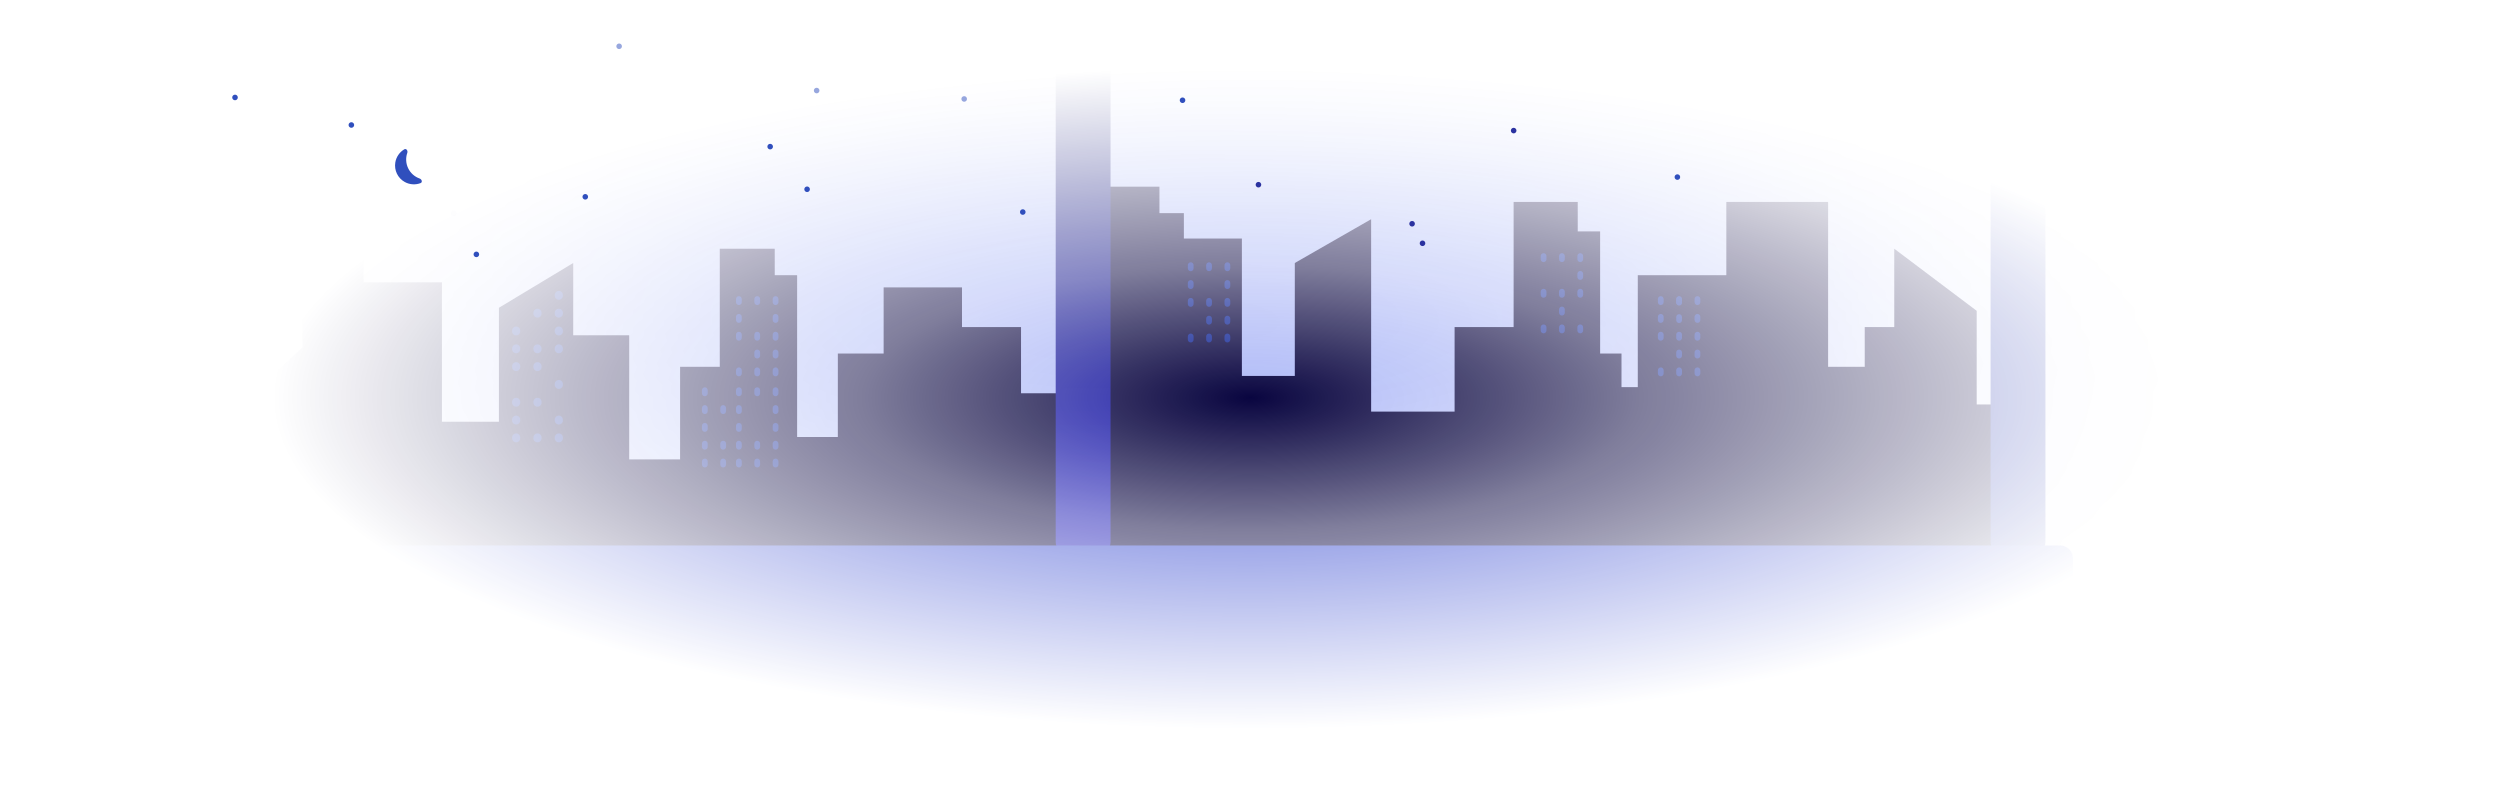
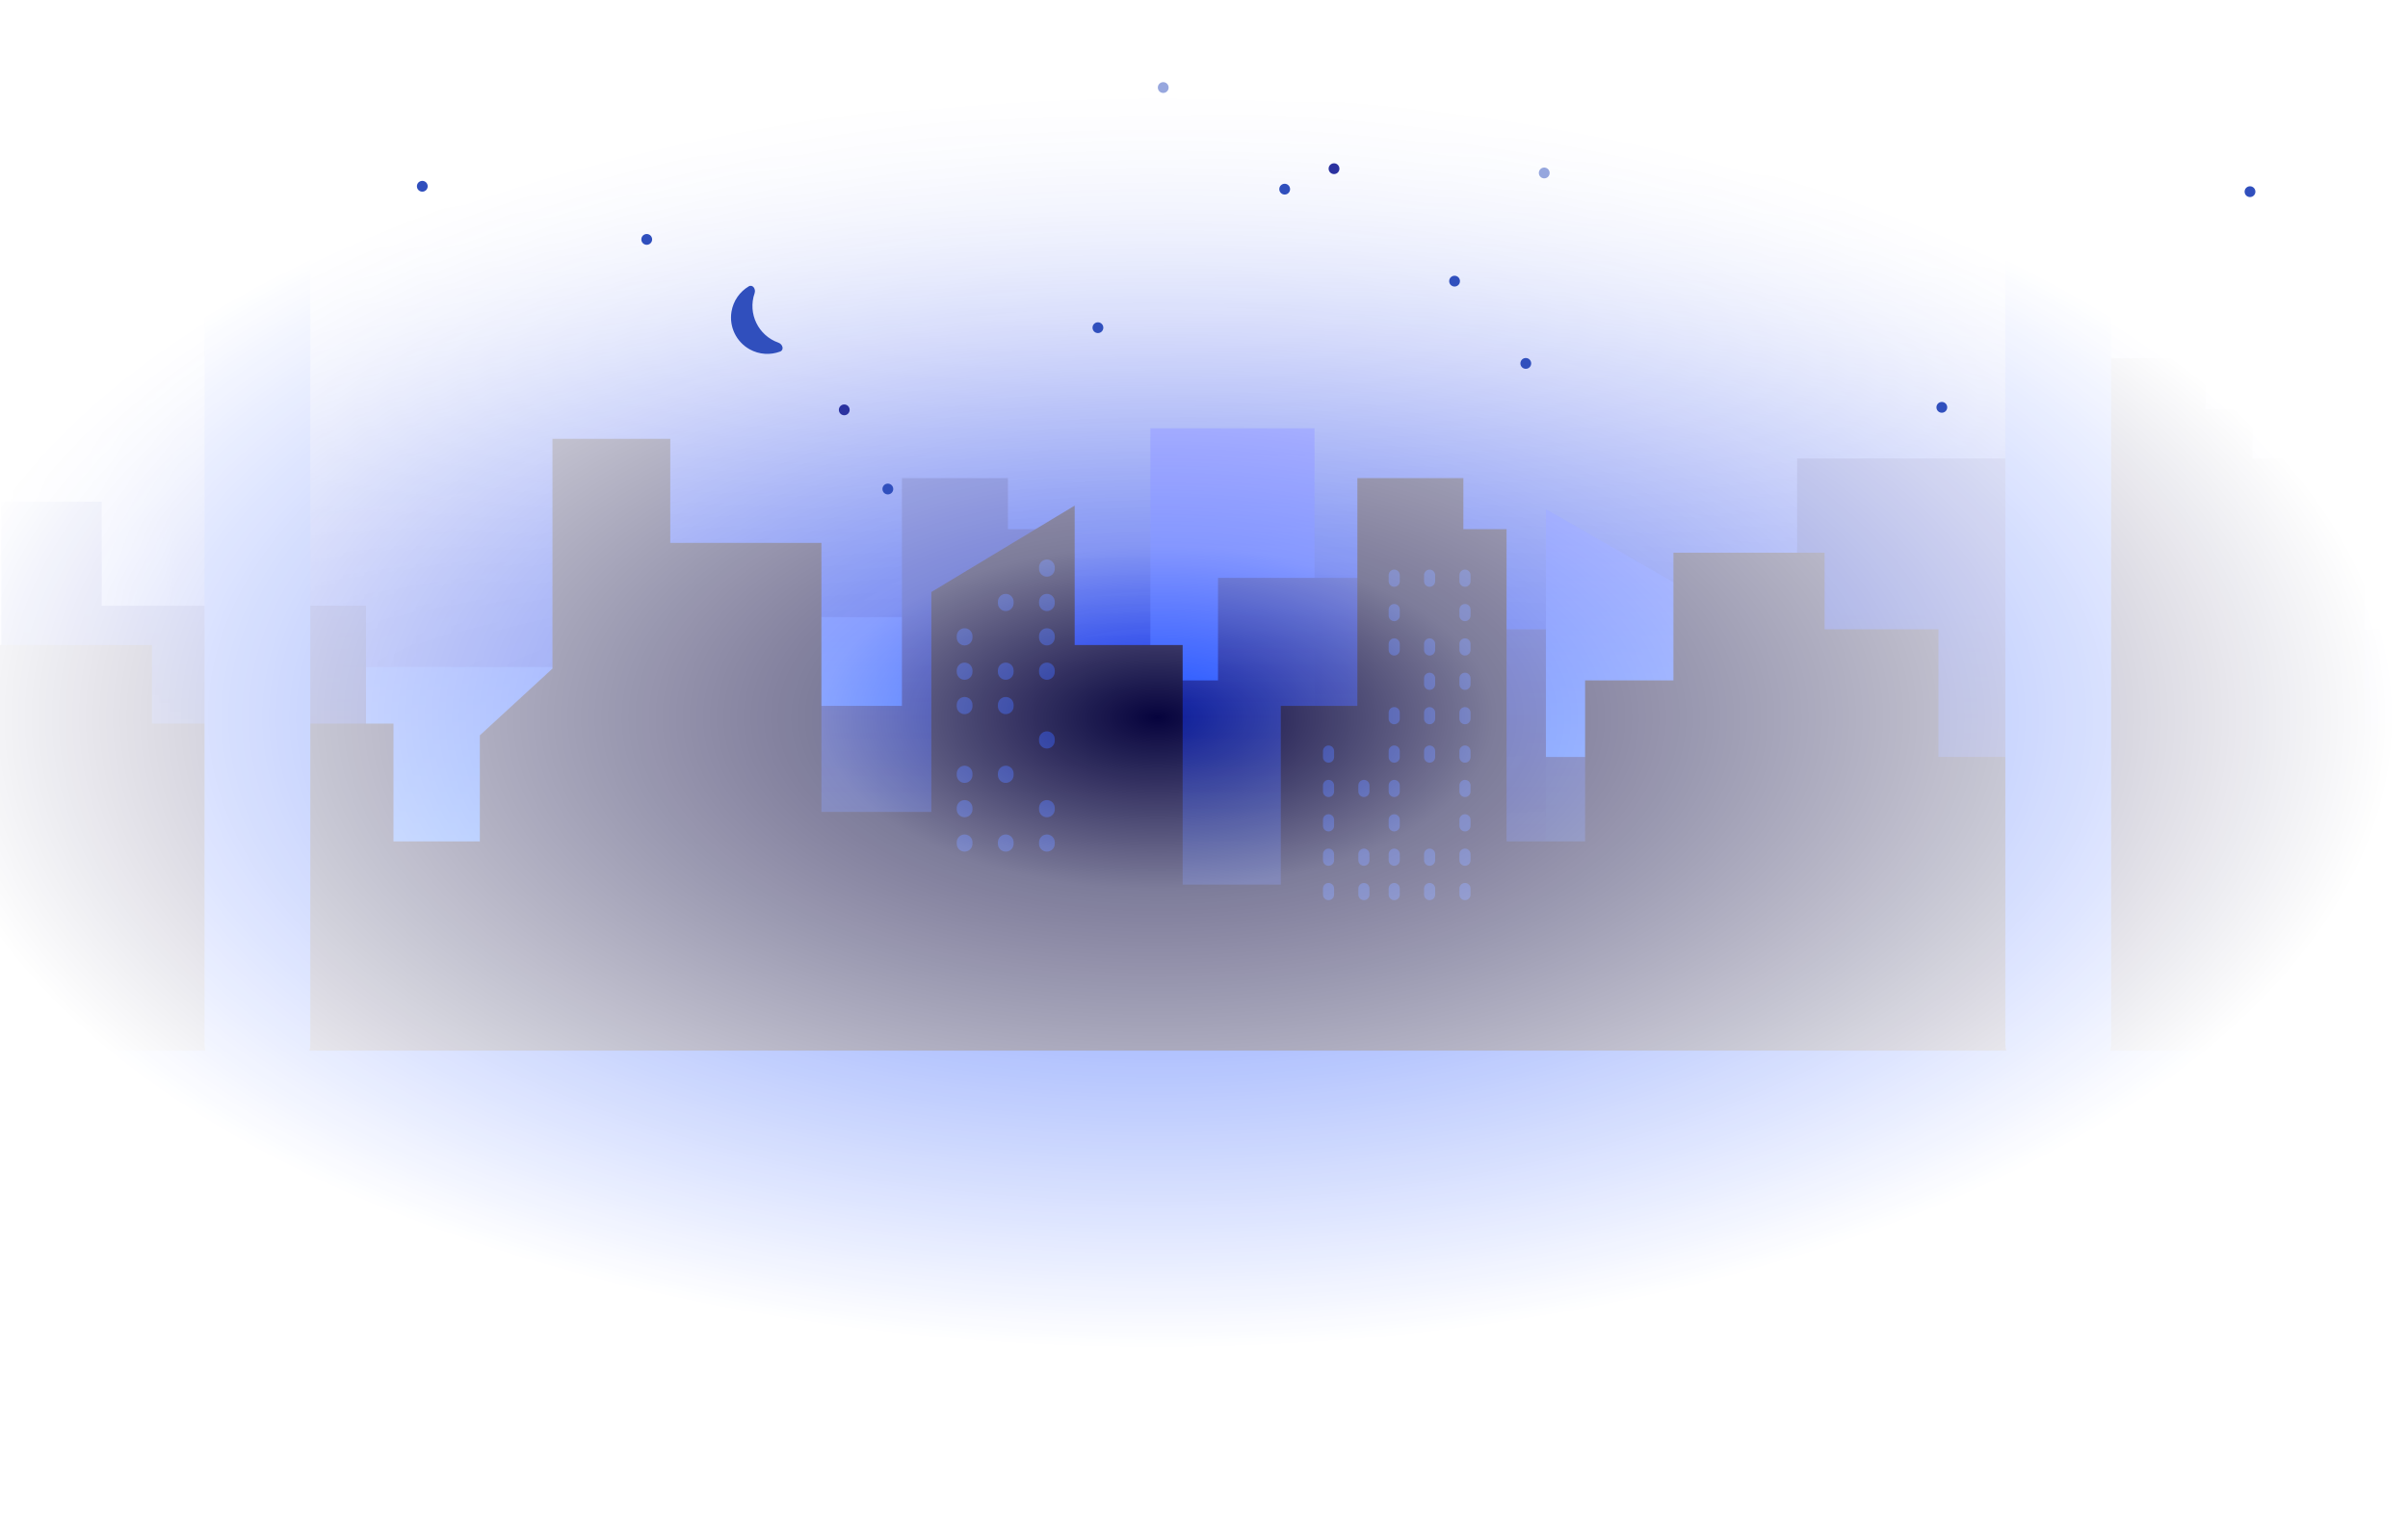
- <svg xmlns="http://www.w3.org/2000/svg" width="1920" height="611" viewBox="0 0 1920 611" fill="none">
-   <mask id="mask0" style="mask-type:alpha" maskUnits="userSpaceOnUse" x="0" y="0" width="1921" height="611">
-     <rect x="0.341" y="0.698" width="1920" height="609.674" fill="url(#paint0_radial)" />
+ <svg xmlns="http://www.w3.org/2000/svg" width="1916" height="1219" viewBox="0 0 1916 1219" fill="none">
+   <mask id="mask0_1257_4308" style="mask-type:alpha" maskUnits="userSpaceOnUse" x="-2" y="0" width="1921" height="1219">
+     <path d="M-1 0H1919V1219H-1V0Z" fill="url(#paint0_radial_1257_4308)" />
  </mask>
-   <g mask="url(#mask0)">
-     <g filter="url(#filter0_f)">
-       <ellipse cx="895.567" cy="241.679" rx="630.51" ry="196.982" fill="#0327E7" fill-opacity="0.4" />
+   <g mask="url(#mask0_1257_4308)">
+     <g filter="url(#filter0_f_1257_4308)">
+       <path d="M2247 547.5C2247 728.926 1682.88 876 987 876C291.121 876 -273 728.926 -273 547.5C-273 366.074 291.121 219 987 219C1682.88 219 2247 366.074 2247 547.5Z" fill="#0327E7" />
    </g>
-     <path d="M59.576 257.464V420.825H1550.93V310.615H1518.1V238.705L1454.79 191.025V251.211H1432.12V281.694H1403.99V155.07H1325.82V211.347H1257.82V297.327H1245.31V271.533H1228.9V177.737H1211.7V155.07H1162.46V251.211H1117.13V316.086H1053.03V288.729V168.358L994.41 201.968V288.729H953.765V183.209H909.212V163.668H890.453V143.345H846.681V228.543L817.761 257.464V302.017H784.151V251.211H738.816V220.727H678.63V271.533H643.457V335.627H612.191V211.347H594.995V191.025H552.787V281.694H522.303V352.823H483.222V257.464H440.232V201.968L383.173 236.36V323.903H339.401V216.819H279.215V175.392H232.317V266.843L203.397 293.419V335.627H169.005V288.729H122.889V257.464H59.576Z" fill="#090540" />
-     <path d="M125.903 -0.475H103.779C98.256 -0.475 93.779 4.002 93.779 9.525V416.294C93.779 421.817 98.256 426.294 103.779 426.294H125.903C131.426 426.294 135.903 421.817 135.903 416.294V9.525C135.903 4.002 131.426 -0.475 125.903 -0.475Z" fill="#2637AF" />
-     <path d="M1560.9 -0.475H1538.78C1533.26 -0.475 1528.78 4.002 1528.78 9.525V416.294C1528.78 421.817 1533.26 426.294 1538.78 426.294H1560.9C1566.43 426.294 1570.9 421.817 1570.9 416.294V9.525C1570.9 4.002 1566.43 -0.475 1560.9 -0.475Z" fill="#2637AF" />
-     <path d="M842.903 -0.475H820.779C815.256 -0.475 810.779 4.002 810.779 9.525V416.294C810.779 421.817 815.256 426.294 820.779 426.294H842.903C848.426 426.294 852.903 421.817 852.903 416.294V9.525C852.903 4.002 848.426 -0.475 842.903 -0.475Z" fill="url(#paint1_linear)" />
-     <path d="M1582.05 418.915H-90.268C-95.791 418.915 -100.268 423.392 -100.268 428.915V580.791C-100.268 586.314 -95.791 590.791 -90.268 590.791H1582.05C1587.58 590.791 1592.05 586.314 1592.05 580.791V428.915C1592.05 423.392 1587.58 418.915 1582.05 418.915Z" fill="#394CD1" />
-     <rect x="565.252" y="227.442" width="4.426" height="6.841" rx="2.213" fill="#0D2294" />
-     <rect x="565.252" y="241.123" width="4.426" height="6.841" rx="2.213" fill="#0D2294" />
-     <rect x="565.252" y="254.805" width="4.426" height="6.841" rx="2.213" fill="#0D2294" />
-     <rect x="565.252" y="282.168" width="4.426" height="6.841" rx="2.213" fill="#0D2294" />
-     <rect x="579.337" y="227.442" width="4.426" height="6.841" rx="2.213" fill="#0D2294" />
-     <rect x="579.337" y="254.805" width="4.426" height="6.841" rx="2.213" fill="#0D2294" />
-     <rect x="579.337" y="268.486" width="4.426" height="6.841" rx="2.213" fill="#0D2294" />
-     <rect x="579.337" y="282.168" width="4.426" height="6.841" rx="2.213" fill="#0D2294" />
-     <rect x="593.42" y="227.442" width="4.426" height="6.841" rx="2.213" fill="#0D2294" />
-     <rect x="593.42" y="241.123" width="4.426" height="6.841" rx="2.213" fill="#0D2294" />
-     <rect x="593.42" y="254.805" width="4.426" height="6.841" rx="2.213" fill="#0D2294" />
-     <rect x="593.42" y="268.486" width="4.426" height="6.841" rx="2.213" fill="#0D2294" />
-     <rect x="593.42" y="282.168" width="4.426" height="6.841" rx="2.213" fill="#0D2294" />
-     <rect x="1183.25" y="194.442" width="4.426" height="6.841" rx="2.213" fill="#0D2294" />
-     <rect x="1183.25" y="221.805" width="4.426" height="6.841" rx="2.213" fill="#0D2294" />
-     <rect x="1183.25" y="249.168" width="4.426" height="6.841" rx="2.213" fill="#0D2294" />
-     <rect x="1197.34" y="194.442" width="4.426" height="6.841" rx="2.213" fill="#0D2294" />
-     <rect x="1197.34" y="221.805" width="4.426" height="6.841" rx="2.213" fill="#0D2294" />
-     <rect x="1197.34" y="235.486" width="4.426" height="6.841" rx="2.213" fill="#0D2294" />
-     <rect x="1197.34" y="249.168" width="4.426" height="6.841" rx="2.213" fill="#0D2294" />
-     <rect x="1211.42" y="194.442" width="4.426" height="6.841" rx="2.213" fill="#0D2294" />
-     <rect x="1211.42" y="208.123" width="4.426" height="6.841" rx="2.213" fill="#0D2294" />
-     <rect x="1211.42" y="221.805" width="4.426" height="6.841" rx="2.213" fill="#0D2294" />
-     <rect x="1211.42" y="249.168" width="4.426" height="6.841" rx="2.213" fill="#0D2294" />
-     <rect x="1273.25" y="227.442" width="4.426" height="6.841" rx="2.213" fill="#0D2294" />
-     <rect x="1273.25" y="241.123" width="4.426" height="6.841" rx="2.213" fill="#0D2294" />
-     <rect x="1273.25" y="254.805" width="4.426" height="6.841" rx="2.213" fill="#0D2294" />
-     <rect x="1273.25" y="282.168" width="4.426" height="6.841" rx="2.213" fill="#0D2294" />
-     <rect x="1287.34" y="227.442" width="4.426" height="6.841" rx="2.213" fill="#0D2294" />
-     <rect x="1287.34" y="227.857" width="4.426" height="6.841" rx="2.213" fill="#0D2294" />
-     <rect x="1287.34" y="241.272" width="4.426" height="6.841" rx="2.213" fill="#0D2294" />
-     <rect x="1287.34" y="254.805" width="4.426" height="6.841" rx="2.213" fill="#0D2294" />
-     <rect x="1287.34" y="268.486" width="4.426" height="6.841" rx="2.213" fill="#0D2294" />
-     <rect x="1287.34" y="282.168" width="4.426" height="6.841" rx="2.213" fill="#0D2294" />
-     <rect x="1301.42" y="227.442" width="4.426" height="6.841" rx="2.213" fill="#0D2294" />
-     <rect x="1301.42" y="241.123" width="4.426" height="6.841" rx="2.213" fill="#0D2294" />
-     <rect x="1301.42" y="254.805" width="4.426" height="6.841" rx="2.213" fill="#0D2294" />
-     <rect x="1301.42" y="268.486" width="4.426" height="6.841" rx="2.213" fill="#0D2294" />
-     <rect x="1301.42" y="282.168" width="4.426" height="6.841" rx="2.213" fill="#0D2294" />
-     <rect x="912.252" y="201.442" width="4.426" height="6.841" rx="2.213" fill="#0D2294" />
-     <rect x="912.252" y="215.123" width="4.426" height="6.841" rx="2.213" fill="#0D2294" />
-     <rect x="912.252" y="228.805" width="4.426" height="6.841" rx="2.213" fill="#0D2294" />
-     <rect x="912.252" y="256.168" width="4.426" height="6.841" rx="2.213" fill="#0D2294" />
-     <rect x="926.337" y="201.442" width="4.426" height="6.841" rx="2.213" fill="#0D2294" />
-     <rect x="926.337" y="228.805" width="4.426" height="6.841" rx="2.213" fill="#0D2294" />
-     <rect x="926.337" y="242.486" width="4.426" height="6.841" rx="2.213" fill="#0D2294" />
-     <rect x="926.337" y="256.168" width="4.426" height="6.841" rx="2.213" fill="#0D2294" />
-     <rect x="940.42" y="201.442" width="4.426" height="6.841" rx="2.213" fill="#0D2294" />
-     <rect x="940.42" y="215.123" width="4.426" height="6.841" rx="2.213" fill="#0D2294" />
-     <rect x="940.42" y="228.805" width="4.426" height="6.841" rx="2.213" fill="#0D2294" />
-     <rect x="940.42" y="242.486" width="4.426" height="6.841" rx="2.213" fill="#0D2294" />
-     <rect x="940.42" y="256.168" width="4.426" height="6.841" rx="2.213" fill="#0D2294" />
-     <rect x="393.277" y="278.144" width="6.267" height="6.841" rx="3.134" fill="#0D2294" />
-     <rect x="393.277" y="305.507" width="6.267" height="6.841" rx="3.134" fill="#0D2294" />
-     <rect x="393.277" y="250.781" width="6.267" height="6.841" rx="3.134" fill="#0D2294" />
-     <rect x="393.277" y="319.188" width="6.267" height="6.841" rx="3.134" fill="#0D2294" />
-     <rect x="393.277" y="264.462" width="6.267" height="6.841" rx="3.134" fill="#0D2294" />
-     <rect x="393.277" y="332.87" width="6.267" height="6.841" rx="3.134" fill="#0D2294" />
-     <rect x="409.659" y="278.144" width="6.267" height="6.841" rx="3.134" fill="#0D2294" />
-     <rect x="409.659" y="237.099" width="6.267" height="6.841" rx="3.134" fill="#0D2294" />
-     <rect x="409.659" y="305.507" width="6.267" height="6.841" rx="3.134" fill="#0D2294" />
-     <rect x="409.659" y="264.462" width="6.267" height="6.841" rx="3.134" fill="#0D2294" />
-     <rect x="409.659" y="332.87" width="6.267" height="6.841" rx="3.134" fill="#0D2294" />
-     <rect x="426.042" y="223.418" width="6.267" height="6.841" rx="3.134" fill="#0D2294" />
-     <rect x="426.042" y="291.825" width="6.267" height="6.841" rx="3.134" fill="#0D2294" />
-     <rect x="426.042" y="237.099" width="6.267" height="6.841" rx="3.134" fill="#0D2294" />
-     <rect x="426.042" y="250.781" width="6.267" height="6.841" rx="3.134" fill="#0D2294" />
-     <rect x="426.042" y="319.188" width="6.267" height="6.841" rx="3.134" fill="#0D2294" />
-     <rect x="426.042" y="264.462" width="6.267" height="6.841" rx="3.134" fill="#0D2294" />
-     <rect x="426.042" y="332.87" width="6.267" height="6.841" rx="3.134" fill="#0D2294" />
-     <rect x="565.252" y="297.459" width="4.426" height="6.841" rx="2.213" fill="#0D2294" />
-     <rect x="565.252" y="311.14" width="4.426" height="6.841" rx="2.213" fill="#0D2294" />
-     <rect x="565.252" y="324.822" width="4.426" height="6.841" rx="2.213" fill="#0D2294" />
-     <rect x="565.252" y="338.503" width="4.426" height="6.841" rx="2.213" fill="#0D2294" />
-     <rect x="565.252" y="352.185" width="4.426" height="6.841" rx="2.213" fill="#0D2294" />
-     <rect x="579.337" y="297.458" width="4.426" height="6.841" rx="2.213" fill="#0D2294" />
-     <rect x="579.337" y="338.503" width="4.426" height="6.841" rx="2.213" fill="#0D2294" />
-     <rect x="579.337" y="352.185" width="4.426" height="6.841" rx="2.213" fill="#0D2294" />
-     <rect x="593.42" y="297.458" width="4.426" height="6.841" rx="2.213" fill="#0D2294" />
-     <rect x="593.42" y="311.14" width="4.426" height="6.841" rx="2.213" fill="#0D2294" />
-     <rect x="593.42" y="324.822" width="4.426" height="6.841" rx="2.213" fill="#0D2294" />
-     <rect x="593.42" y="338.503" width="4.426" height="6.841" rx="2.213" fill="#0D2294" />
-     <rect x="593.42" y="352.185" width="4.426" height="6.841" rx="2.213" fill="#0D2294" />
-     <rect x="539.097" y="297.459" width="4.426" height="6.841" rx="2.213" fill="#0D2294" />
-     <rect x="539.096" y="311.14" width="4.426" height="6.841" rx="2.213" fill="#0D2294" />
-     <rect x="539.096" y="324.822" width="4.426" height="6.841" rx="2.213" fill="#0D2294" />
-     <rect x="539.096" y="338.503" width="4.426" height="6.841" rx="2.213" fill="#0D2294" />
-     <rect x="539.096" y="352.185" width="4.426" height="6.841" rx="2.213" fill="#0D2294" />
-     <rect x="553.181" y="311.14" width="4.426" height="6.841" rx="2.213" fill="#0D2294" />
-     <rect x="553.181" y="338.503" width="4.426" height="6.841" rx="2.213" fill="#0D2294" />
-     <rect x="553.181" y="352.185" width="4.426" height="6.841" rx="2.213" fill="#0D2294" />
-     <circle cx="348.491" cy="163.847" r="2.149" fill="#2B32A0" />
-     <circle cx="543.491" cy="67.847" r="2.149" fill="#2B32A0" />
-     <circle cx="523.848" cy="75.996" r="2.149" fill="#304FBD" />
+     <path d="M1811.97 570.883V529.933H1919V910.015H189V689.657H254.606V530.883H446.431V631.833H482.665V491.179H638.869H774.767V689.657H915.337V340.883H1045.94V700.597H1230.02V645.898V405.224L1347.18 472.425V645.898H1398.4V474.917H1487.44V435.847H1524.93V395.214H1612.4V525.561L1670.2 583.385V672.466H1721.37V570.883H1811.97Z" fill="url(#paint1_linear_1257_4308)" />
+     <path d="M80.935 399.29V482.119H291.213V696.226H368.687H482.717V563.386H578.629V754.05H626.731V561.834H717.651V380.546H802.002V421.18H836.367V669.668H898.849V541.517H969.141V459.934H1139.42V500.884H1230.02V602.467H1287.18V563.386L1344.98 563.562H1429.94V364.918H1618.98V391.657L1717.36 335.225V575.899V630.598H1845.45V500.884H1921V840.016H1V399.29H80.935Z" fill="url(#paint2_linear_1257_4308)" />
+     <path d="M-5.623 513.386V840.015H3074.76V619.657H3009.16V475.878L2882.63 380.546V500.883H2837.33V561.833H2781.1V308.656H2624.89V421.179H2488.99V593.09H2464V541.516H2431.2V353.978H2396.83V308.656H2298.42V500.883H2207.83V630.597H2079.74V575.898V335.224L1962.58 402.425V575.898H1881.36V364.918H1792.32V325.847H1754.83V285.214H1667.36V455.561L1609.56 513.386V602.466H1542.39V500.883H1451.79V439.933H1331.52V541.516H1261.23V669.668H1198.74V421.179H1164.38V380.546H1080.03V561.833H1019.11V704.05H941.006V513.386H855.093V402.425L741.064 471.189V646.225H653.589V432.119H533.312V349.29H439.589V532.14L381.793 585.275V669.668H313.063V575.898H120.903V513.386H-5.623Z" fill="#06033D" />
+     <path fill-rule="evenodd" clip-rule="evenodd" d="M182.714 -2.345H226.927C237.964 -2.345 246.911 6.607 246.911 17.65V830.957C246.911 832.77 246.67 834.526 246.218 836.196H1596.3C1595.85 834.526 1595.61 832.77 1595.61 830.957V17.65C1595.61 6.607 1604.56 -2.345 1615.59 -2.345H1659.81C1670.84 -2.345 1679.79 6.607 1679.79 17.65V830.957C1679.79 832.77 1679.55 834.526 1679.1 836.196H3031.18C3030.73 834.526 3030.49 832.77 3030.49 830.957V17.65C3030.49 6.607 3039.44 -2.345 3050.47 -2.345H3094.69C3105.72 -2.345 3114.67 6.607 3114.67 17.65V830.957C3114.67 832.77 3114.43 834.526 3113.98 836.196H3136.95C3147.99 836.196 3156.93 845.148 3156.93 856.191V1159.86C3156.93 1170.9 3147.99 1179.85 3136.95 1179.85H-205.078C-216.115 1179.85 -225.062 1170.9 -225.062 1159.86V856.191C-225.062 845.148 -216.115 836.196 -205.078 836.196H163.423C162.971 834.526 162.73 832.77 162.73 830.957V17.65C162.73 6.607 171.677 -2.345 182.714 -2.345Z" fill="#184AFC" />
+     <path d="M761.256 560.999C761.256 557.538 764.06 554.733 767.518 554.733C770.977 554.733 773.781 557.538 773.781 560.999V562.146C773.781 565.606 770.977 568.411 767.518 568.411C764.06 568.411 761.256 565.606 761.256 562.146V560.999Z" fill="#0D2294" />
+     <path d="M761.256 615.71C761.256 612.249 764.06 609.444 767.518 609.444C770.977 609.444 773.781 612.249 773.781 615.71V616.857C773.781 620.317 770.977 623.122 767.518 623.122C764.06 623.122 761.256 620.317 761.256 616.857V615.71Z" fill="#0D2294" />
+     <path d="M761.256 506.289C761.256 502.828 764.06 500.023 767.518 500.023C770.977 500.023 773.781 502.828 773.781 506.289V507.436C773.781 510.896 770.977 513.701 767.518 513.701C764.06 513.701 761.256 510.896 761.256 507.436V506.289Z" fill="#0D2294" />
+     <path d="M761.256 643.065C761.256 639.605 764.06 636.8 767.518 636.8C770.977 636.8 773.781 639.605 773.781 643.065V644.212C773.781 647.672 770.977 650.477 767.518 650.477C764.06 650.477 761.256 647.672 761.256 644.212V643.065Z" fill="#0D2294" />
+     <path d="M761.256 533.643C761.256 530.183 764.06 527.378 767.518 527.378C770.977 527.378 773.781 530.183 773.781 533.643V534.79C773.781 538.25 770.977 541.055 767.518 541.055C764.06 541.055 761.256 538.25 761.256 534.79V533.643Z" fill="#0D2294" />
+     <path d="M761.256 670.42C761.256 666.959 764.06 664.154 767.518 664.154C770.977 664.154 773.781 666.959 773.781 670.42V671.567C773.781 675.027 770.977 677.832 767.518 677.832C764.06 677.832 761.256 675.027 761.256 671.567V670.42Z" fill="#0D2294" />
+     <path d="M793.995 560.999C793.995 557.538 796.799 554.733 800.257 554.733C803.716 554.733 806.519 557.538 806.519 560.999V562.146C806.519 565.606 803.716 568.411 800.257 568.411C796.799 568.411 793.995 565.606 793.995 562.146V560.999Z" fill="#0D2294" />
+     <path d="M793.995 478.933C793.995 475.473 796.799 472.668 800.257 472.668C803.716 472.668 806.519 475.473 806.519 478.933V480.08C806.519 483.54 803.716 486.345 800.257 486.345C796.799 486.345 793.995 483.54 793.995 480.08V478.933Z" fill="#0D2294" />
+     <path d="M793.995 615.71C793.995 612.249 796.799 609.444 800.257 609.444C803.716 609.444 806.519 612.249 806.519 615.71V616.857C806.519 620.317 803.716 623.122 800.257 623.122C796.799 623.122 793.995 620.317 793.995 616.857V615.71Z" fill="#0D2294" />
+     <path d="M793.995 533.643C793.995 530.183 796.799 527.378 800.257 527.378C803.716 527.378 806.519 530.183 806.519 533.643V534.79C806.519 538.25 803.716 541.055 800.257 541.055C796.799 541.055 793.995 538.25 793.995 534.79V533.643Z" fill="#0D2294" />
+     <path d="M793.995 670.42C793.995 666.959 796.799 664.154 800.257 664.154C803.716 664.154 806.519 666.959 806.519 670.42V671.567C806.519 675.027 803.716 677.832 800.257 677.832C796.799 677.832 793.995 675.027 793.995 671.567V670.42Z" fill="#0D2294" />
+     <path d="M826.736 451.578C826.736 448.118 829.54 445.312 832.999 445.312C836.457 445.312 839.261 448.118 839.261 451.578V452.725C839.261 456.185 836.457 458.99 832.999 458.99C829.54 458.99 826.736 456.185 826.736 452.725V451.578Z" fill="#0D2294" />
+     <path d="M826.736 588.354C826.736 584.894 829.54 582.089 832.999 582.089C836.457 582.089 839.261 584.894 839.261 588.354V589.501C839.261 592.961 836.457 595.766 832.999 595.766C829.54 595.766 826.736 592.961 826.736 589.501V588.354Z" fill="#0D2294" />
+     <path d="M826.736 478.933C826.736 475.473 829.54 472.668 832.999 472.668C836.457 472.668 839.261 475.473 839.261 478.933V480.08C839.261 483.54 836.457 486.345 832.999 486.345C829.54 486.345 826.736 483.54 826.736 480.08V478.933Z" fill="#0D2294" />
+     <path d="M826.736 506.289C826.736 502.828 829.54 500.023 832.999 500.023C836.457 500.023 839.261 502.828 839.261 506.289V507.436C839.261 510.896 836.457 513.701 832.999 513.701C829.54 513.701 826.736 510.896 826.736 507.436V506.289Z" fill="#0D2294" />
+     <path d="M826.736 643.065C826.736 639.605 829.54 636.8 832.999 636.8C836.457 636.8 839.261 639.605 839.261 643.065V644.212C839.261 647.672 836.457 650.477 832.999 650.477C829.54 650.477 826.736 647.672 826.736 644.212V643.065Z" fill="#0D2294" />
+     <path d="M826.736 533.643C826.736 530.183 829.54 527.378 832.999 527.378C836.457 527.378 839.261 530.183 839.261 533.643V534.79C839.261 538.25 836.457 541.055 832.999 541.055C829.54 541.055 826.736 538.25 826.736 534.79V533.643Z" fill="#0D2294" />
+     <path d="M826.736 670.42C826.736 666.959 829.54 664.154 832.999 664.154C836.457 664.154 839.261 666.959 839.261 670.42V671.567C839.261 675.027 836.457 677.832 832.999 677.832C829.54 677.832 826.736 675.027 826.736 671.567V670.42Z" fill="#0D2294" />
+     <path d="M1104.94 457.784C1104.94 455.34 1106.92 453.358 1109.36 453.358C1111.8 453.358 1113.79 455.34 1113.79 457.783V462.611C1113.79 465.055 1111.8 467.036 1109.36 467.036C1106.92 467.036 1104.94 465.055 1104.94 462.611V457.784Z" fill="#0D2294" />
+     <path d="M1104.94 485.139C1104.94 482.695 1106.92 480.714 1109.36 480.714C1111.8 480.714 1113.79 482.695 1113.79 485.139V489.966C1113.79 492.41 1111.8 494.391 1109.36 494.391C1106.92 494.391 1104.94 492.41 1104.94 489.966V485.139Z" fill="#0D2294" />
+     <path d="M1104.94 512.494C1104.94 510.051 1106.92 508.069 1109.36 508.069C1111.8 508.069 1113.79 510.051 1113.79 512.494V517.322C1113.79 519.766 1111.8 521.747 1109.36 521.747C1106.92 521.747 1104.94 519.766 1104.94 517.322V512.494Z" fill="#0D2294" />
+     <path d="M1104.94 567.204C1104.94 564.76 1106.92 562.779 1109.36 562.779C1111.8 562.779 1113.79 564.76 1113.79 567.204V572.032C1113.79 574.476 1111.8 576.457 1109.36 576.457C1106.92 576.457 1104.94 574.476 1104.94 572.032V567.204Z" fill="#0D2294" />
+     <path d="M1133.09 457.784C1133.09 455.34 1135.07 453.358 1137.51 453.358C1139.95 453.358 1141.93 455.34 1141.93 457.783V462.611C1141.93 465.055 1139.95 467.036 1137.51 467.036C1135.07 467.036 1133.09 465.055 1133.09 462.611V457.784Z" fill="#0D2294" />
+     <path d="M1133.09 512.494C1133.09 510.051 1135.07 508.069 1137.51 508.069C1139.95 508.069 1141.93 510.051 1141.93 512.494V517.322C1141.93 519.766 1139.95 521.747 1137.51 521.747C1135.07 521.747 1133.09 519.766 1133.09 517.322V512.494Z" fill="#0D2294" />
+     <path d="M1133.09 539.849C1133.09 537.405 1135.07 535.424 1137.51 535.424C1139.95 535.424 1141.93 537.405 1141.93 539.849V544.676C1141.93 547.12 1139.95 549.101 1137.51 549.101C1135.07 549.101 1133.09 547.12 1133.09 544.676V539.849Z" fill="#0D2294" />
+     <path d="M1133.09 567.204C1133.09 564.76 1135.07 562.779 1137.51 562.779C1139.95 562.779 1141.93 564.76 1141.93 567.204V572.032C1141.93 574.476 1139.95 576.457 1137.51 576.457C1135.07 576.457 1133.09 574.476 1133.09 572.032V567.204Z" fill="#0D2294" />
+     <path d="M1161.23 457.784C1161.23 455.34 1163.21 453.358 1165.65 453.358C1168.1 453.358 1170.08 455.34 1170.08 457.783V462.611C1170.08 465.055 1168.1 467.036 1165.65 467.036C1163.21 467.036 1161.23 465.055 1161.23 462.611V457.784Z" fill="#0D2294" />
+     <path d="M1161.23 485.139C1161.23 482.695 1163.21 480.714 1165.65 480.714C1168.1 480.714 1170.08 482.695 1170.08 485.139V489.966C1170.08 492.41 1168.1 494.391 1165.65 494.391C1163.21 494.391 1161.23 492.41 1161.23 489.966V485.139Z" fill="#0D2294" />
+     <path d="M1161.23 512.494C1161.23 510.051 1163.21 508.069 1165.65 508.069C1168.1 508.069 1170.08 510.051 1170.08 512.494V517.322C1170.08 519.766 1168.1 521.747 1165.65 521.747C1163.21 521.747 1161.23 519.766 1161.23 517.322V512.494Z" fill="#0D2294" />
+     <path d="M1161.23 539.849C1161.23 537.405 1163.21 535.424 1165.65 535.424C1168.1 535.424 1170.08 537.405 1170.08 539.849V544.676C1170.08 547.12 1168.1 549.101 1165.65 549.101C1163.21 549.101 1161.23 547.12 1161.23 544.676V539.849Z" fill="#0D2294" />
+     <path d="M1161.23 567.204C1161.23 564.76 1163.21 562.779 1165.65 562.779C1168.1 562.779 1170.08 564.76 1170.08 567.204V572.032C1170.08 574.476 1168.1 576.457 1165.65 576.457C1163.21 576.457 1161.23 574.476 1161.23 572.032V567.204Z" fill="#0D2294" />
+     <path d="M1104.94 597.779C1104.94 595.335 1106.92 593.354 1109.36 593.354C1111.8 593.354 1113.79 595.335 1113.79 597.779V602.606C1113.79 605.05 1111.8 607.031 1109.36 607.031C1106.92 607.031 1104.94 605.05 1104.94 602.606V597.779Z" fill="#0D2294" />
+     <path d="M1104.94 625.132C1104.94 622.688 1106.92 620.707 1109.36 620.707C1111.8 620.707 1113.79 622.688 1113.79 625.132V629.96C1113.79 632.403 1111.8 634.385 1109.36 634.385C1106.92 634.385 1104.94 632.403 1104.94 629.96V625.132Z" fill="#0D2294" />
+     <path d="M1104.94 652.488C1104.94 650.044 1106.92 648.062 1109.36 648.062C1111.8 648.062 1113.79 650.044 1113.79 652.488V657.315C1113.79 659.759 1111.8 661.74 1109.36 661.74C1106.92 661.74 1104.94 659.759 1104.94 657.315V652.488Z" fill="#0D2294" />
+     <path d="M1104.94 679.843C1104.94 677.399 1106.92 675.418 1109.36 675.418C1111.8 675.418 1113.79 677.399 1113.79 679.843V684.67C1113.79 687.114 1111.8 689.096 1109.36 689.096C1106.92 689.096 1104.94 687.114 1104.94 684.67V679.843Z" fill="#0D2294" />
+     <path d="M1104.94 707.199C1104.94 704.755 1106.92 702.773 1109.36 702.773C1111.8 702.773 1113.79 704.755 1113.79 707.199V712.026C1113.79 714.47 1111.8 716.451 1109.36 716.451C1106.92 716.451 1104.94 714.47 1104.94 712.026V707.199Z" fill="#0D2294" />
+     <path d="M1133.09 597.778C1133.09 595.334 1135.07 593.353 1137.51 593.353C1139.95 593.353 1141.93 595.334 1141.93 597.778V602.605C1141.93 605.049 1139.95 607.03 1137.51 607.03C1135.07 607.03 1133.09 605.049 1133.09 602.605V597.778Z" fill="#0D2294" />
+     <path d="M1133.09 679.843C1133.09 677.399 1135.07 675.418 1137.51 675.418C1139.95 675.418 1141.93 677.399 1141.93 679.843V684.67C1141.93 687.114 1139.95 689.096 1137.51 689.096C1135.07 689.096 1133.09 687.114 1133.09 684.67V679.843Z" fill="#0D2294" />
+     <path d="M1133.09 707.199C1133.09 704.755 1135.07 702.773 1137.51 702.773C1139.95 702.773 1141.93 704.755 1141.93 707.199V712.026C1141.93 714.47 1139.95 716.451 1137.51 716.451C1135.07 716.451 1133.09 714.47 1133.09 712.026V707.199Z" fill="#0D2294" />
+     <path d="M1161.23 597.778C1161.23 595.334 1163.21 593.353 1165.65 593.353C1168.1 593.353 1170.08 595.334 1170.08 597.778V602.605C1170.08 605.049 1168.1 607.03 1165.65 607.03C1163.21 607.03 1161.23 605.049 1161.23 602.605V597.778Z" fill="#0D2294" />
+     <path d="M1161.23 625.132C1161.23 622.688 1163.21 620.707 1165.65 620.707C1168.1 620.707 1170.08 622.688 1170.08 625.132V629.96C1170.08 632.403 1168.1 634.385 1165.65 634.385C1163.21 634.385 1161.23 632.403 1161.23 629.96V625.132Z" fill="#0D2294" />
+     <path d="M1161.23 652.488C1161.23 650.044 1163.21 648.062 1165.65 648.062C1168.1 648.062 1170.08 650.044 1170.08 652.488V657.315C1170.08 659.759 1168.1 661.74 1165.65 661.74C1163.21 661.74 1161.23 659.759 1161.23 657.315V652.488Z" fill="#0D2294" />
+     <path d="M1161.23 679.843C1161.23 677.399 1163.21 675.418 1165.65 675.418C1168.1 675.418 1170.08 677.399 1170.08 679.843V684.67C1170.08 687.114 1168.1 689.096 1165.65 689.096C1163.21 689.096 1161.23 687.114 1161.23 684.67V679.843Z" fill="#0D2294" />
+     <path d="M1161.23 707.199C1161.23 704.755 1163.21 702.773 1165.65 702.773C1168.1 702.773 1170.08 704.755 1170.08 707.199V712.026C1170.08 714.47 1168.1 716.451 1165.65 716.451C1163.21 716.451 1161.23 714.47 1161.23 712.026V707.199Z" fill="#0D2294" />
+     <path d="M1052.67 597.778C1052.67 595.334 1054.65 593.353 1057.09 593.353C1059.53 593.353 1061.51 595.334 1061.51 597.778V602.605C1061.51 605.049 1059.53 607.03 1057.09 607.03C1054.65 607.03 1052.67 605.049 1052.67 602.605V597.778Z" fill="#0D2294" />
+     <path d="M1052.67 625.132C1052.67 622.688 1054.65 620.707 1057.09 620.707C1059.53 620.707 1061.51 622.688 1061.51 625.132V629.959C1061.51 632.403 1059.53 634.385 1057.09 634.385C1054.65 634.385 1052.67 632.403 1052.67 629.959V625.132Z" fill="#0D2294" />
+     <path d="M1052.67 652.488C1052.67 650.044 1054.65 648.062 1057.09 648.062C1059.53 648.062 1061.51 650.044 1061.51 652.488V657.315C1061.51 659.759 1059.53 661.74 1057.09 661.74C1054.65 661.74 1052.67 659.759 1052.67 657.315V652.488Z" fill="#0D2294" />
+     <path d="M1052.67 679.843C1052.67 677.399 1054.65 675.418 1057.09 675.418C1059.53 675.418 1061.51 677.399 1061.51 679.843V684.67C1061.51 687.114 1059.53 689.096 1057.09 689.096C1054.65 689.096 1052.67 687.114 1052.67 684.67V679.843Z" fill="#0D2294" />
+     <path d="M1052.67 707.199C1052.67 704.755 1054.65 702.773 1057.09 702.773C1059.53 702.773 1061.51 704.755 1061.51 707.199V712.026C1061.51 714.47 1059.53 716.451 1057.09 716.451C1054.65 716.451 1052.67 714.47 1052.67 712.026V707.199Z" fill="#0D2294" />
+     <path d="M1080.81 625.132C1080.81 622.688 1082.79 620.707 1085.24 620.707C1087.68 620.707 1089.66 622.688 1089.66 625.132V629.959C1089.66 632.403 1087.68 634.385 1085.24 634.385C1082.79 634.385 1080.81 632.403 1080.81 629.959V625.132Z" fill="#0D2294" />
+     <path d="M1080.81 679.843C1080.81 677.399 1082.79 675.418 1085.24 675.418C1087.68 675.418 1089.66 677.399 1089.66 679.843V684.67C1089.66 687.114 1087.68 689.096 1085.24 689.096C1082.79 689.096 1080.81 687.114 1080.81 684.67V679.843Z" fill="#0D2294" />
+     <path d="M1080.81 707.199C1080.81 704.755 1082.79 702.773 1085.24 702.773C1087.68 702.773 1089.66 704.755 1089.66 707.199V712.026C1089.66 714.47 1087.68 716.451 1085.24 716.451C1082.79 716.451 1080.81 714.47 1080.81 712.026V707.199Z" fill="#0D2294" />
  </g>
-   <circle cx="1288.23" cy="135.996" r="2.149" fill="#304FBD" />
-   <circle cx="966.491" cy="141.847" r="2.149" fill="#2B32A0" />
-   <circle cx="1092.49" cy="186.847" r="2.149" fill="#2B32A0" />
-   <circle cx="1084.49" cy="171.847" r="2.149" fill="#2B32A0" />
-   <circle cx="1162.49" cy="100.295" r="2.149" fill="#2B32A0" />
-   <circle opacity="0.5" cx="740.491" cy="75.996" r="2.149" fill="#304FBD" />
-   <circle cx="785.491" cy="162.847" r="2.149" fill="#304FBD" />
-   <circle cx="619.848" cy="145.359" r="2.149" fill="#304FBD" />
-   <circle cx="449.491" cy="151.146" r="2.149" fill="#304FBD" />
-   <circle opacity="0.5" cx="475.491" cy="35.548" r="2.149" fill="#304FBD" />
-   <circle cx="591.491" cy="112.609" r="2.149" fill="#304FBD" />
-   <circle cx="365.848" cy="195.359" r="2.149" fill="#304FBD" />
-   <circle cx="180.491" cy="74.847" r="2.149" fill="#304FBD" />
-   <circle cx="269.848" cy="95.996" r="2.149" fill="#304FBD" />
-   <circle cx="908.192" cy="76.996" r="2.149" fill="#304FBD" />
-   <circle opacity="0.5" cx="627.192" cy="69.548" r="2.149" fill="#304FBD" />
-   <path d="M322.292 137.11C314.241 134.287 309.994 125.48 312.798 117.422C313.39 115.715 312 113.772 310.449 114.698C306.872 116.835 304.308 120.466 303.597 124.743C302.595 130.773 305.493 136.781 310.835 139.751C314.625 141.857 319.063 142.112 322.962 140.643C324.652 140.006 323.996 137.709 322.292 137.11Z" fill="#304FBD" />
+   <path d="M1549.37 324.207C1549.37 326.581 1547.44 328.505 1545.07 328.505C1542.7 328.505 1540.78 326.581 1540.78 324.207C1540.78 321.833 1542.7 319.909 1545.07 319.909C1547.44 319.909 1549.37 321.833 1549.37 324.207Z" fill="#304FBD" />
+   <path d="M1218.34 289.241C1218.34 291.615 1216.42 293.539 1214.05 293.539C1211.67 293.539 1209.75 291.615 1209.75 289.241C1209.75 286.868 1211.67 284.943 1214.05 284.943C1216.42 284.943 1218.34 286.868 1218.34 289.241Z" fill="#304FBD" />
+   <path d="M877.892 260.811C877.892 263.185 875.969 265.109 873.597 265.109C871.224 265.109 869.301 263.185 869.301 260.811C869.301 258.438 871.224 256.514 873.597 256.514C875.969 256.514 877.892 258.438 877.892 260.811Z" fill="#304FBD" />
+   <path opacity="0.5" d="M929.852 69.681C929.852 72.055 927.929 73.979 925.556 73.979C923.184 73.979 921.261 72.055 921.261 69.681C921.261 67.308 923.184 65.384 925.556 65.384C927.929 65.384 929.852 67.308 929.852 69.681Z" fill="#304FBD" />
+   <path d="M1161.67 223.76C1161.67 226.133 1159.75 228.057 1157.38 228.057C1155 228.057 1153.08 226.133 1153.08 223.76C1153.08 221.386 1155 219.462 1157.38 219.462C1159.75 219.462 1161.67 221.386 1161.67 223.76Z" fill="#304FBD" />
+   <path d="M710.738 389.212C710.738 391.585 708.815 393.51 706.443 393.51C704.07 393.51 702.147 391.585 702.147 389.212C702.147 386.838 704.07 384.914 706.443 384.914C708.815 384.914 710.738 386.838 710.738 389.212Z" fill="#304FBD" />
+   <path d="M340.313 148.257C340.313 150.63 338.39 152.554 336.017 152.554C333.645 152.554 331.722 150.63 331.722 148.257C331.722 145.883 333.645 143.959 336.017 143.959C338.39 143.959 340.313 145.883 340.313 148.257Z" fill="#304FBD" />
+   <path d="M518.888 190.544C518.888 192.917 516.965 194.842 514.592 194.842C512.22 194.842 510.297 192.917 510.297 190.544C510.297 188.17 512.22 186.246 514.592 186.246C516.965 186.246 518.888 188.17 518.888 190.544Z" fill="#304FBD" />
+   <path d="M1794.58 152.555C1794.58 154.928 1792.65 156.852 1790.28 156.852C1787.91 156.852 1785.99 154.928 1785.99 152.555C1785.99 150.181 1787.91 148.257 1790.28 148.257C1792.65 148.257 1794.58 150.181 1794.58 152.555Z" fill="#304FBD" />
+   <path opacity="0.5" d="M1233.02 137.662C1233.02 140.036 1231.09 141.96 1228.72 141.96C1226.35 141.96 1224.43 140.036 1224.43 137.662C1224.43 135.288 1226.35 133.364 1228.72 133.364C1231.09 133.364 1233.02 135.288 1233.02 137.662Z" fill="#304FBD" />
+   <path d="M619.399 272.746C603.309 267.102 594.821 249.494 600.424 233.382C601.607 229.97 598.831 226.085 595.731 227.936C588.583 232.208 583.459 239.469 582.038 248.02C580.036 260.076 585.826 272.09 596.503 278.028C604.075 282.239 612.945 282.749 620.736 279.811C624.114 278.538 622.804 273.944 619.399 272.746Z" fill="#304FBD" />
+   <path d="M676.05 326.206C676.05 328.58 674.127 330.504 671.755 330.504C669.382 330.504 667.459 328.58 667.459 326.206C667.459 323.832 669.382 321.908 671.755 321.908C674.127 321.908 676.05 323.832 676.05 326.206Z" fill="#2B32A0" />
+   <path d="M1065.75 134.261C1065.75 136.634 1063.82 138.558 1061.45 138.558C1059.08 138.558 1057.15 136.634 1057.15 134.261C1057.15 131.887 1059.08 129.963 1061.45 129.963C1063.82 129.963 1065.75 131.887 1065.75 134.261Z" fill="#2B32A0" />
+   <path d="M1026.49 150.555C1026.49 152.928 1024.57 154.852 1022.2 154.852C1019.82 154.852 1017.9 152.928 1017.9 150.555C1017.9 148.181 1019.82 146.257 1022.2 146.257C1024.57 146.257 1026.49 148.181 1026.49 150.555Z" fill="#304FBD" />
  <defs>
-     <filter id="filter0_f" x="-34.942" y="-255.303" width="1861.02" height="993.963" filterUnits="userSpaceOnUse" color-interpolation-filters="sRGB">
+     <filter id="filter0_f_1257_4308" x="-573" y="-81" width="3120" height="1257" filterUnits="userSpaceOnUse" color-interpolation-filters="sRGB">
      <feFlood flood-opacity="0" result="BackgroundImageFix" />
      <feBlend mode="normal" in="SourceGraphic" in2="BackgroundImageFix" result="shape" />
-       <feGaussianBlur stdDeviation="150" result="effect1_foregroundBlur" />
+       <feGaussianBlur stdDeviation="150" result="effect1_foregroundBlur_1257_4308" />
    </filter>
-     <radialGradient id="paint0_radial" cx="0" cy="0" r="1" gradientUnits="userSpaceOnUse" gradientTransform="translate(960.341 305.535) rotate(90) scale(254.465 751.567)">
+     <radialGradient id="paint0_radial_1257_4308" cx="0" cy="0" r="1" gradientUnits="userSpaceOnUse" gradientTransform="translate(921 571) rotate(90) scale(504 983.19)">
      <stop stop-color="#C4C4C4" />
-       <stop offset="0.396" stop-color="#C4C4C4" stop-opacity="0.521" />
+       <stop offset="0.272" stop-color="#C4C4C4" stop-opacity="0.521" />
      <stop offset="1" stop-color="#C4C4C4" stop-opacity="0" />
    </radialGradient>
-     <linearGradient id="paint1_linear" x1="831.841" y1="-0.475" x2="831.841" y2="426.294" gradientUnits="userSpaceOnUse">
-       <stop stop-color="#0A1161" />
-       <stop offset="1" stop-color="#2320BD" />
+     <linearGradient id="paint1_linear_1257_4308" x1="1054" y1="355.214" x2="1053.67" y2="711" gradientUnits="userSpaceOnUse">
+       <stop stop-color="#0F27FF" />
+       <stop offset="1" stop-color="#2871FF" />
+     </linearGradient>
+     <linearGradient id="paint2_linear_1257_4308" x1="989.02" y1="483.751" x2="989.297" y2="840.015" gradientUnits="userSpaceOnUse">
+       <stop stop-color="#081DB6" />
+       <stop offset="0.547" stop-color="#0C1167" stop-opacity="0.883" />
+       <stop offset="1" stop-color="#0C1167" />
    </linearGradient>
  </defs>
</svg>
